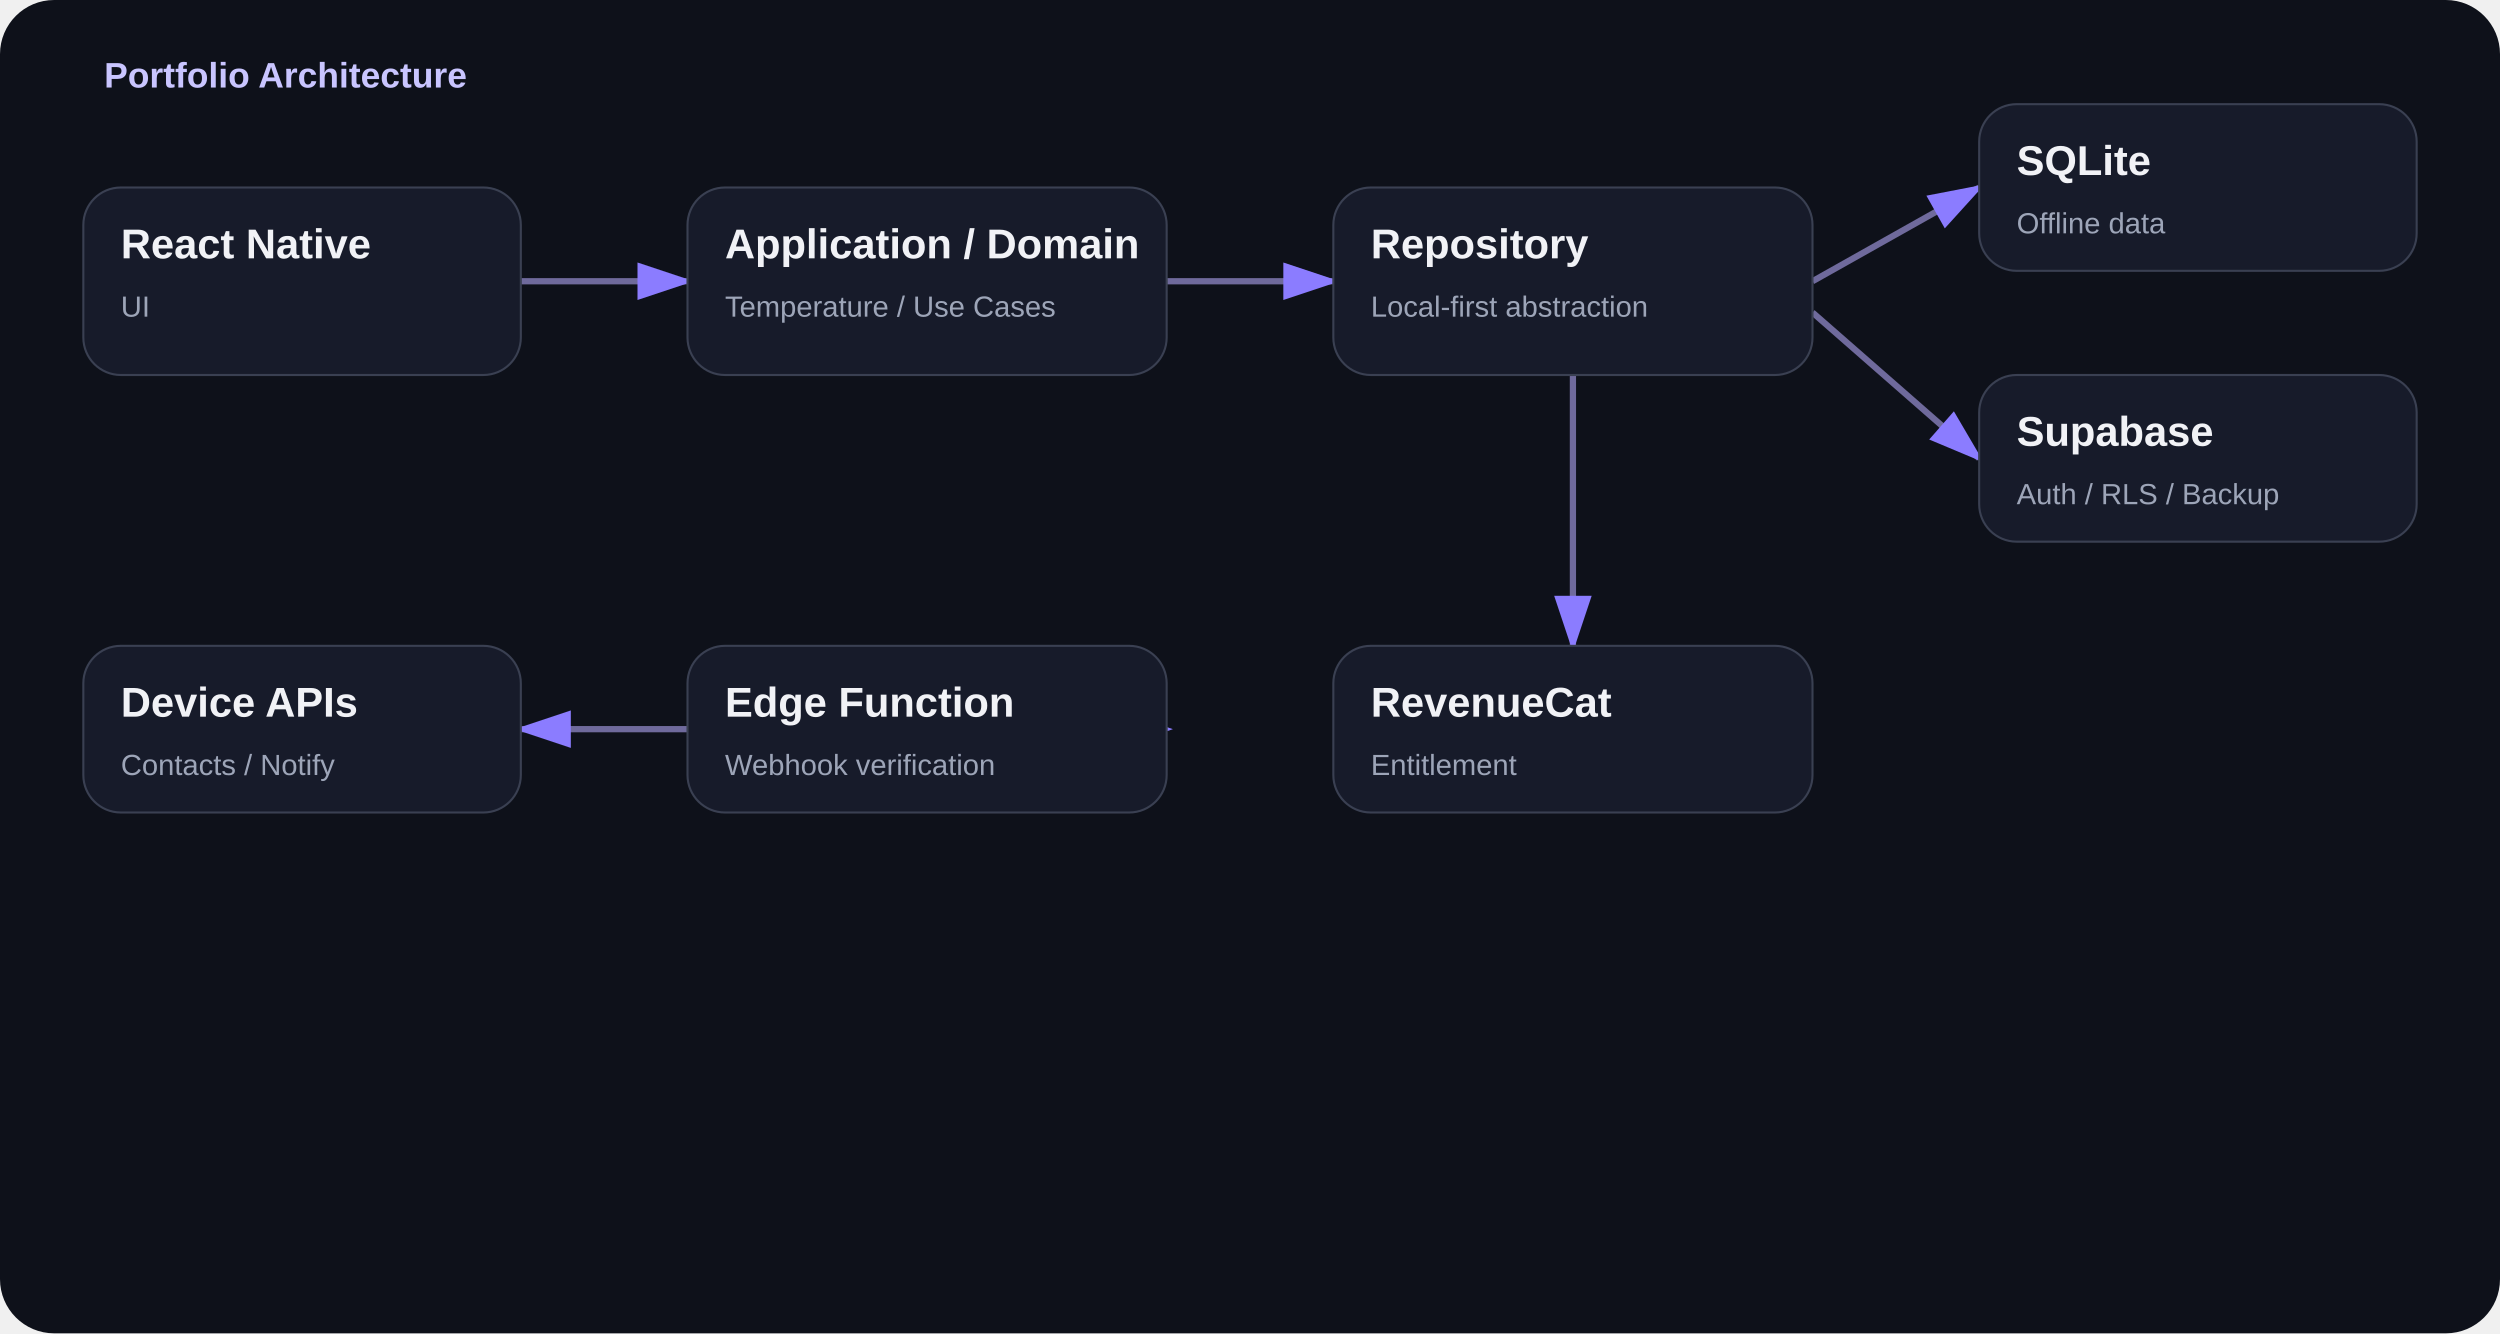
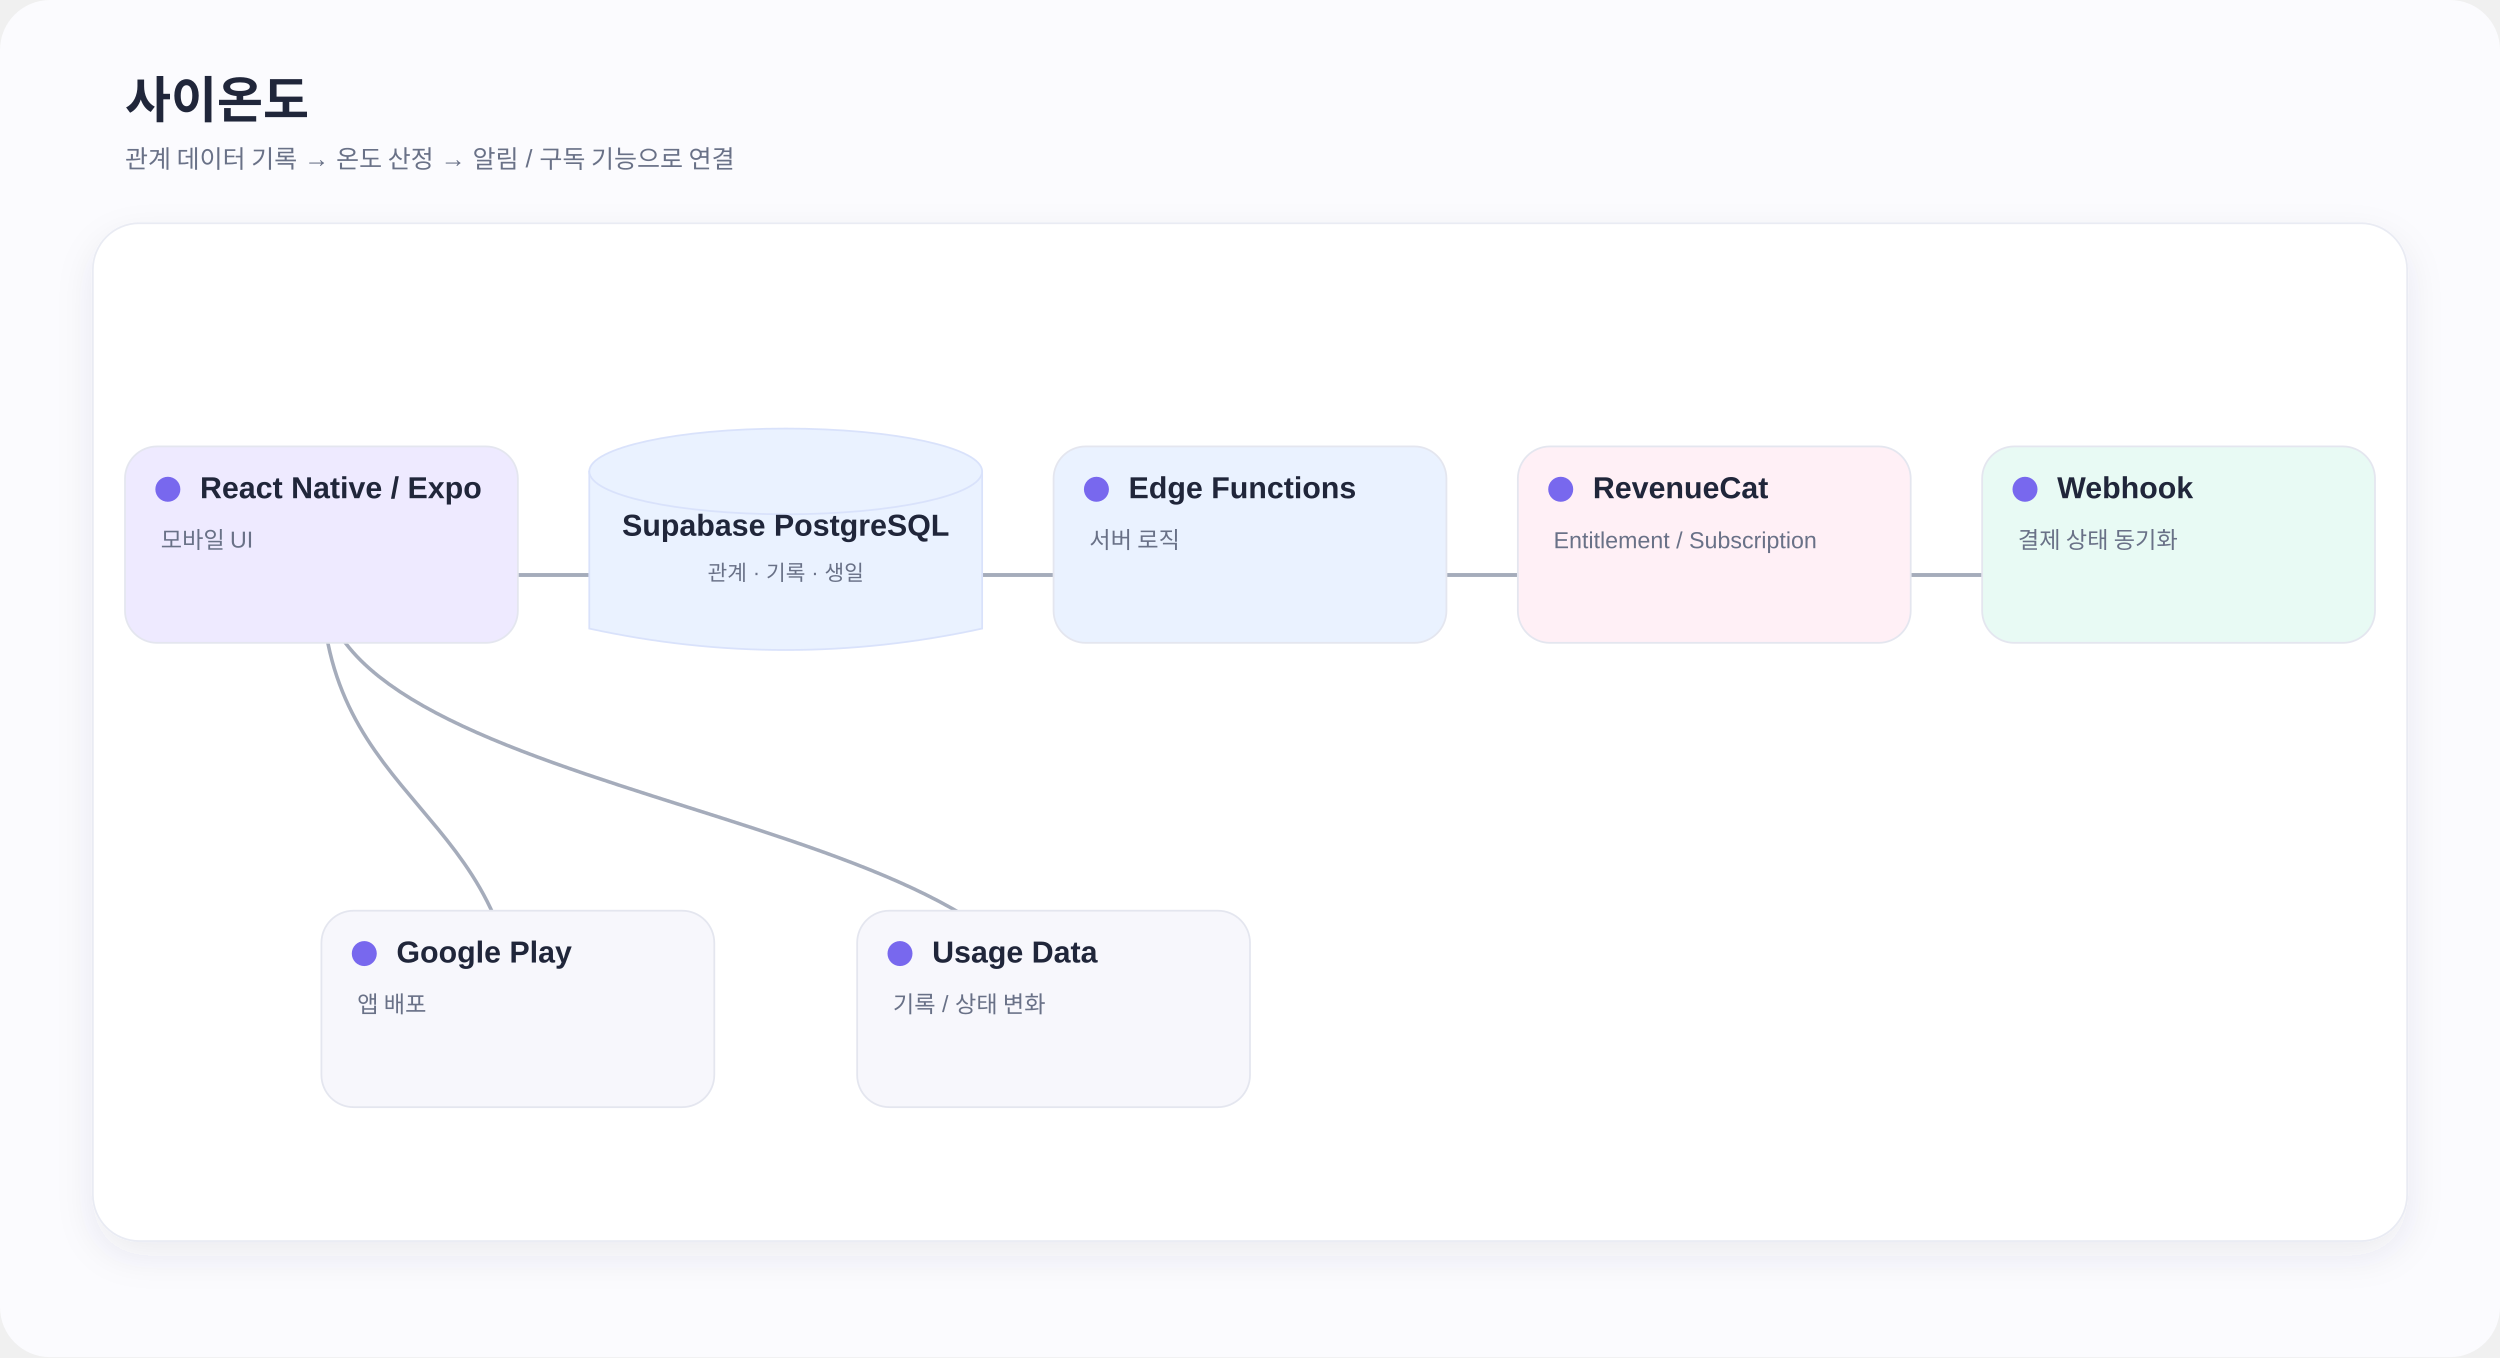
- <svg xmlns="http://www.w3.org/2000/svg" viewBox="0 0 1200 640">
+ <svg xmlns="http://www.w3.org/2000/svg" width="1400" height="760" viewBox="0 0 1400 760">
  <defs>
-     <marker id="arrow" markerWidth="10" markerHeight="10" refX="8" refY="3" orient="auto">
-       <path d="M0,0 L0,6 L9,3 z" fill="#8b7cff" />
+     <filter id="s">
+       <feDropShadow dx="0" dy="8" stdDeviation="10" flood-color="#35405c" flood-opacity=".08" />
+     </filter>
+     <marker id="a" markerWidth="10" markerHeight="10" refX="8" refY="3" orient="auto">
+       <path d="M0,0 L0,6 L9,3 z" fill="#9aa1b2" />
    </marker>
  </defs>
-   <rect width="1200" height="640" rx="26" fill="#0e111a" />
-   <text x="50" y="42" fill="#c9c5ff" font-size="17" font-family="Arial" font-weight="700">Portfolio Architecture</text>
-   <path d="M250,135 L330,135" stroke="#6f6a9c" stroke-width="3" fill="none" marker-end="url(#arrow)" />
-   <path d="M560,135 L640,135" stroke="#6f6a9c" stroke-width="3" fill="none" marker-end="url(#arrow)" />
-   <path d="M870,135 L950,90" stroke="#6f6a9c" stroke-width="3" fill="none" marker-end="url(#arrow)" />
-   <path d="M870,150 L950,220" stroke="#6f6a9c" stroke-width="3" fill="none" marker-end="url(#arrow)" />
-   <path d="M755,180 L755,310" stroke="#6f6a9c" stroke-width="3" fill="none" marker-end="url(#arrow)" />
-   <path d="M560,350 L560,350" stroke="#6f6a9c" stroke-width="3" fill="none" marker-end="url(#arrow)" />
-   <path d="M330,350 L250,350" stroke="#6f6a9c" stroke-width="3" fill="none" marker-end="url(#arrow)" />
+   <rect width="1400" height="760" rx="28" fill="#fbfbfe" />
+   <text x="70" y="66" font-family="Pretendard,Arial" font-size="28" font-weight="800" fill="#20263a">사이온도</text>
+   <text x="70" y="94" font-family="Pretendard,Arial" font-size="14" fill="#697187">관계 데이터 기록 → 온도 산정 → 알림 / 구독 기능으로 연결</text>
+   <rect x="52" y="125" width="1296" height="570" rx="26" fill="#fff" stroke="#e9ebf3" filter="url(#s)" />
+   <path d="M180,322 L440,322" stroke="#a5acbb" stroke-width="2" fill="none" marker-end="url(#a)" />
+   <path d="M180,322 L700,322" stroke="#a5acbb" stroke-width="2" fill="none" marker-end="url(#a)" />
+   <path d="M700,322 L960,322" stroke="#a5acbb" stroke-width="2" fill="none" marker-end="url(#a)" />
+   <path d="M960,322 L1220,322" stroke="#a5acbb" stroke-width="2" fill="none" marker-end="url(#a)" />
+   <path d="M1220,322 L440,322" stroke="#a5acbb" stroke-width="2" fill="none" marker-end="url(#a)" />
+   <path d="M180,322 C180,452.0 590,452.0 590,582" stroke="#a5acbb" stroke-width="2" fill="none" marker-end="url(#a)" />
+   <path d="M290,582 C290,452.0 180,452.0 180,322" stroke="#a5acbb" stroke-width="2" fill="none" marker-end="url(#a)" />
  <g>
-     <rect x="40" y="90" width="210" height="90" rx="18" fill="#171b2a" stroke="#3a4052" />
-     <text x="58" y="124" fill="#f1f2f6" font-size="20" font-family="Arial" font-weight="700">React Native</text>
-     <text x="58" y="152" fill="#9da5b8" font-size="14" font-family="Arial">UI</text>
+     <rect x="70" y="250" width="220" height="110" rx="18" fill="#eeeaff" stroke="#e4e6ef" />
+     <circle cx="94" cy="274" r="7" fill="#7868ee" />
+     <text x="112" y="279" font-family="Pretendard,Arial" font-size="17" font-weight="800" fill="#20263a">React Native / Expo</text>
+     <text x="90" y="307" font-family="Pretendard,Arial" font-size="13" fill="#697187">모바일 UI</text>
  </g>
  <g>
-     <rect x="330" y="90" width="230" height="90" rx="18" fill="#171b2a" stroke="#3a4052" />
-     <text x="348" y="124" fill="#f1f2f6" font-size="20" font-family="Arial" font-weight="700">Application / Domain</text>
-     <text x="348" y="152" fill="#9da5b8" font-size="14" font-family="Arial">Temperature / Use Cases</text>
+     <path d="M330,264 Q440,242 550,264 L550,352 Q440,376 330,352 Z" fill="#eaf2ff" stroke="#d9e2fb" />
+     <ellipse cx="440" cy="264" rx="110" ry="24" fill="#eaf2ff" stroke="#d9e2fb" />
+     <text x="440" y="300" text-anchor="middle" font-family="Pretendard,Arial" font-size="17" font-weight="800" fill="#20263a">Supabase PostgreSQL</text>
+     <text x="440" y="325" text-anchor="middle" font-family="Pretendard,Arial" font-size="12" fill="#697187">관계 · 기록 · 생일</text>
  </g>
  <g>
-     <rect x="640" y="90" width="230" height="90" rx="18" fill="#171b2a" stroke="#3a4052" />
-     <text x="658" y="124" fill="#f1f2f6" font-size="20" font-family="Arial" font-weight="700">Repository</text>
-     <text x="658" y="152" fill="#9da5b8" font-size="14" font-family="Arial">Local-first abstraction</text>
+     <rect x="590" y="250" width="220" height="110" rx="18" fill="#eaf2ff" stroke="#e4e6ef" />
+     <circle cx="614" cy="274" r="7" fill="#7868ee" />
+     <text x="632" y="279" font-family="Pretendard,Arial" font-size="17" font-weight="800" fill="#20263a">Edge Functions</text>
+     <text x="610" y="307" font-family="Pretendard,Arial" font-size="13" fill="#697187">서버 로직</text>
  </g>
  <g>
-     <rect x="950" y="50" width="210" height="80" rx="18" fill="#171b2a" stroke="#3a4052" />
-     <text x="968" y="84" fill="#f1f2f6" font-size="20" font-family="Arial" font-weight="700">SQLite</text>
-     <text x="968" y="112" fill="#9da5b8" font-size="14" font-family="Arial">Offline data</text>
+     <rect x="850" y="250" width="220" height="110" rx="18" fill="#fff0f6" stroke="#e4e6ef" />
+     <circle cx="874" cy="274" r="7" fill="#7868ee" />
+     <text x="892" y="279" font-family="Pretendard,Arial" font-size="17" font-weight="800" fill="#20263a">RevenueCat</text>
+     <text x="870" y="307" font-family="Pretendard,Arial" font-size="13" fill="#697187">Entitlement / Subscription</text>
  </g>
  <g>
-     <rect x="950" y="180" width="210" height="80" rx="18" fill="#171b2a" stroke="#3a4052" />
-     <text x="968" y="214" fill="#f1f2f6" font-size="20" font-family="Arial" font-weight="700">Supabase</text>
-     <text x="968" y="242" fill="#9da5b8" font-size="14" font-family="Arial">Auth / RLS / Backup</text>
+     <rect x="1110" y="250" width="220" height="110" rx="18" fill="#e8faf4" stroke="#e4e6ef" />
+     <circle cx="1134" cy="274" r="7" fill="#7868ee" />
+     <text x="1152" y="279" font-family="Pretendard,Arial" font-size="17" font-weight="800" fill="#20263a">Webhook</text>
+     <text x="1130" y="307" font-family="Pretendard,Arial" font-size="13" fill="#697187">결제 상태 동기화</text>
  </g>
  <g>
-     <rect x="640" y="310" width="230" height="80" rx="18" fill="#171b2a" stroke="#3a4052" />
-     <text x="658" y="344" fill="#f1f2f6" font-size="20" font-family="Arial" font-weight="700">RevenueCat</text>
-     <text x="658" y="372" fill="#9da5b8" font-size="14" font-family="Arial">Entitlement</text>
+     <rect x="180" y="510" width="220" height="110" rx="18" fill="#f7f7fc" stroke="#e4e6ef" />
+     <circle cx="204" cy="534" r="7" fill="#7868ee" />
+     <text x="222" y="539" font-family="Pretendard,Arial" font-size="17" font-weight="800" fill="#20263a">Google Play</text>
+     <text x="200" y="567" font-family="Pretendard,Arial" font-size="13" fill="#697187">앱 배포</text>
  </g>
  <g>
-     <rect x="330" y="310" width="230" height="80" rx="18" fill="#171b2a" stroke="#3a4052" />
-     <text x="348" y="344" fill="#f1f2f6" font-size="20" font-family="Arial" font-weight="700">Edge Function</text>
-     <text x="348" y="372" fill="#9da5b8" font-size="14" font-family="Arial">Webhook verification</text>
-   </g>
-   <g>
-     <rect x="40" y="310" width="210" height="80" rx="18" fill="#171b2a" stroke="#3a4052" />
-     <text x="58" y="344" fill="#f1f2f6" font-size="20" font-family="Arial" font-weight="700">Device APIs</text>
-     <text x="58" y="372" fill="#9da5b8" font-size="14" font-family="Arial">Contacts / Notify</text>
+     <rect x="480" y="510" width="220" height="110" rx="18" fill="#f7f7fc" stroke="#e4e6ef" />
+     <circle cx="504" cy="534" r="7" fill="#7868ee" />
+     <text x="522" y="539" font-family="Pretendard,Arial" font-size="17" font-weight="800" fill="#20263a">Usage Data</text>
+     <text x="500" y="567" font-family="Pretendard,Arial" font-size="13" fill="#697187">기록 / 상태 변화</text>
  </g>
</svg>
